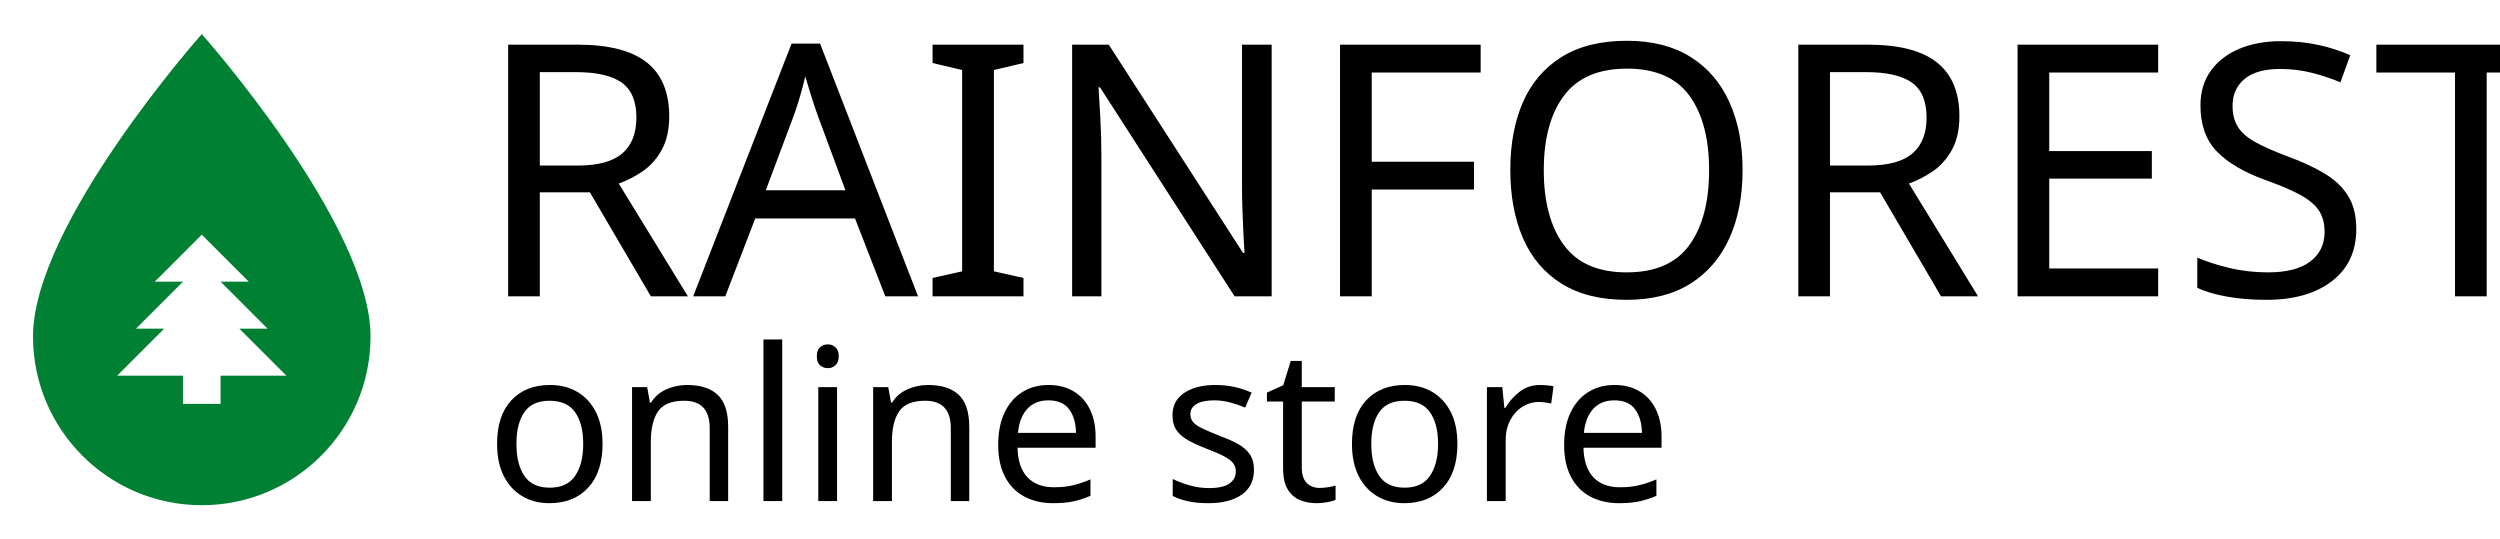
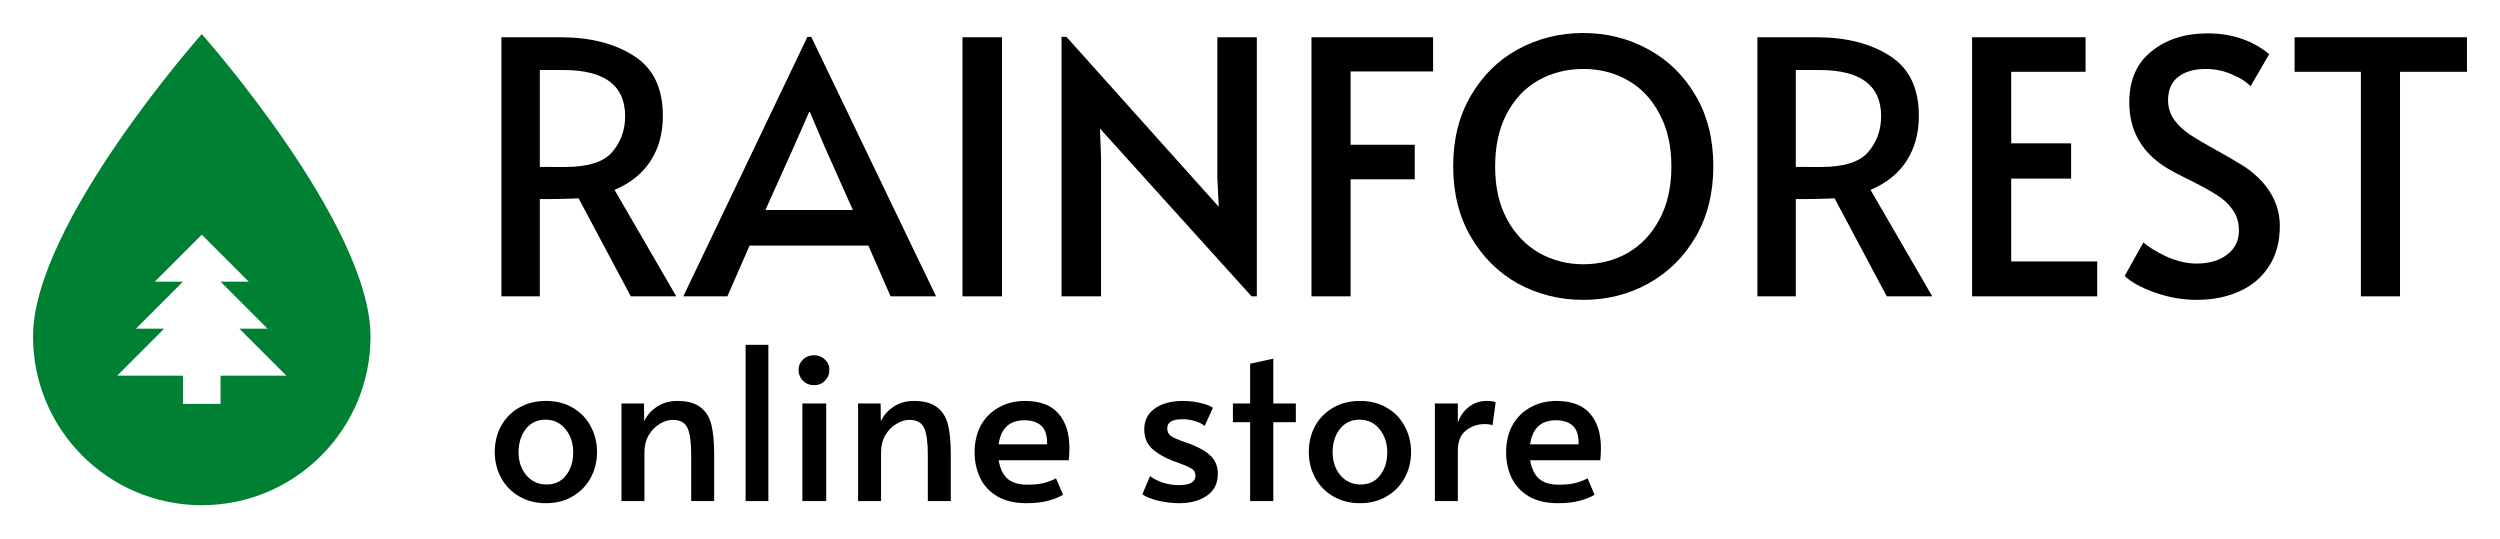
<svg xmlns="http://www.w3.org/2000/svg" width="1817.36" height="391.254" viewBox="0 0 480.843 103.519" version="1.1" id="svg8">
  <defs id="defs2" />
  <g id="layer1" transform="translate(-1.409212,-192.5969)">
    <path style="fill:#008033;stroke-width:5.41" d="m 40.217,199.156 c 0,0 -32.457,36.514 -32.457,58.153 A 32.457,32.457 0 0 0 40.217,289.766 32.457,32.457 0 0 0 72.674,257.309 c 0,-21.638 -32.457,-58.153 -32.457,-58.153 z m 0,38.577 9.04,9.04 h -5.424 l 9.04,9.04 h -5.424 l 9.04,9.04 H 43.832 v 5.424 h -7.232 v -5.424 H 23.945 l 9.04,-9.04 h -5.424 l 9.04,-9.04 h -5.424 z" id="path4518" />
-     <text xml:space="preserve" style="font-style:normal;font-weight:normal;font-size:67.8px;line-height:1.25;font-family:sans-serif;letter-spacing:0px;word-spacing:0px;fill:#000000;fill-opacity:1;stroke:none;stroke-width:1.695" x="92.561" y="249.594" id="text4555">
-       <tspan x="92.561" y="249.594" style="font-style:normal;font-variant:normal;font-weight:normal;font-stretch:normal;font-family:Alata;-inkscape-font-specification:Alata;stroke-width:1.695" id="tspan815">RAINFOREST</tspan>
-     </text>
-     <text xml:space="preserve" style="font-style:normal;font-weight:normal;font-size:40.891px;line-height:1.25;font-family:sans-serif;letter-spacing:0px;word-spacing:0px;fill:#000000;fill-opacity:1;stroke:none;stroke-width:1.022" x="94.77" y="288.973" id="text4555-3">
-       <tspan x="94.77" y="288.973" style="font-style:normal;font-variant:normal;font-weight:normal;font-stretch:normal;font-family:Alata;-inkscape-font-specification:Alata;stroke-width:1.022" id="tspan815-6">online store</tspan>
-     </text>
+     <g aria-label="RAINFOREST" style="font-style:normal;font-weight:normal;font-size:67.8px;line-height:1.25;font-family:sans-serif;letter-spacing:0px;word-spacing:0px;fill:#000000;fill-opacity:1;stroke:none;stroke-width:1.695" id="text4555">
+       <path d="m 122.732,249.594 -10.034,-18.848 q -3.119,0.136 -5.56,0.136 h -1.898 v 18.713 h -7.39 v -49.833 h 11.323 q 8.611,0 14.17,3.593 5.56,3.526 5.56,11.526 0,5.017 -2.373,8.678 -2.305,3.593 -6.916,5.56 l 11.865,20.476 z m -12.679,-24.883 q 6.644,0 9.085,-2.848 2.509,-2.915 2.509,-6.916 0,-8.882 -11.865,-8.882 h -4.543 v 18.645 z" style="font-style:normal;font-variant:normal;font-weight:normal;font-stretch:normal;font-family:Alata;-inkscape-font-specification:Alata;stroke-width:1.695" id="path817" />
+       <path d="m 157.446,199.693 24.001,49.901 h -8.746 l -4.271,-9.763 h -22.849 l -4.271,9.763 h -8.475 l 23.866,-49.901 z m -3.39,21.221 -5.424,12.068 h 16.814 l -5.356,-12.001 -2.915,-6.848 h -0.136 z" style="font-style:normal;font-variant:normal;font-weight:normal;font-stretch:normal;font-family:Alata;-inkscape-font-specification:Alata;stroke-width:1.695" id="path819" />
+       <path d="m 186.532,199.761 h 7.594 v 49.833 h -7.594 z" style="font-style:normal;font-variant:normal;font-weight:normal;font-stretch:normal;font-family:Alata;-inkscape-font-specification:Alata;stroke-width:1.695" id="path821" />
+       <path d="m 212.974,217.321 0.203,5.424 v 26.849 h -7.594 v -49.901 h 0.949 l 29.29,32.68 -0.271,-5.695 v -26.917 h 7.594 v 49.833 h -1.017 z" style="font-style:normal;font-variant:normal;font-weight:normal;font-stretch:normal;font-family:Alata;-inkscape-font-specification:Alata;stroke-width:1.695" id="path823" />
+       <path d="m 253.654,199.761 h 23.391 v 6.577 h -15.865 v 14.102 h 12.34 v 6.644 h -12.34 v 22.51 h -7.526 z" style="font-style:normal;font-variant:normal;font-weight:normal;font-stretch:normal;font-family:Alata;-inkscape-font-specification:Alata;stroke-width:1.695" id="path825" />
+       <path d="m 305.928,250.272 q -6.78,0 -12.543,-3.119 -5.695,-3.187 -9.085,-9.017 -3.39,-5.831 -3.39,-13.56 0,-7.797 3.39,-13.56 3.39,-5.831 9.085,-8.95 5.763,-3.119 12.543,-3.119 6.78,0 12.475,3.119 5.763,3.119 9.153,8.95 3.39,5.763 3.39,13.56 0,7.729 -3.39,13.56 -3.39,5.831 -9.153,9.017 -5.695,3.119 -12.475,3.119 z m 0,-6.848 q 4.678,0 8.543,-2.17 3.865,-2.237 6.102,-6.441 2.305,-4.271 2.305,-10.17 0,-5.966 -2.305,-10.17 -2.237,-4.271 -6.102,-6.441 -3.797,-2.17 -8.543,-2.17 -4.746,0 -8.611,2.17 -3.865,2.17 -6.102,6.441 -2.237,4.204 -2.237,10.17 0,5.899 2.305,10.17 2.305,4.204 6.17,6.441 3.932,2.17 8.475,2.17 z" style="font-style:normal;font-variant:normal;font-weight:normal;font-stretch:normal;font-family:Alata;-inkscape-font-specification:Alata;stroke-width:1.695" id="path827" />
+       <path d="m 364.304,249.594 -10.034,-18.848 q -3.119,0.136 -5.56,0.136 h -1.898 v 18.713 h -7.39 v -49.833 h 11.323 q 8.611,0 14.17,3.593 5.56,3.526 5.56,11.526 0,5.017 -2.373,8.678 -2.305,3.593 -6.916,5.56 l 11.865,20.476 z m -12.679,-24.883 q 6.644,0 9.085,-2.848 2.509,-2.915 2.509,-6.916 0,-8.882 -11.865,-8.882 h -4.543 v 18.645 z" style="font-style:normal;font-variant:normal;font-weight:normal;font-stretch:normal;font-family:Alata;-inkscape-font-specification:Alata;stroke-width:1.695" id="path829" />
+       <path d="m 380.711,199.761 h 21.832 v 6.644 h -14.306 v 13.763 h 11.526 v 6.78 h -11.526 v 15.933 h 16.543 v 6.712 h -24.069 z" style="font-style:normal;font-variant:normal;font-weight:normal;font-stretch:normal;font-family:Alata;-inkscape-font-specification:Alata;stroke-width:1.695" id="path831" />
+       <path d="m 423.9,250.272 q -4.068,0 -8.068,-1.424 -4,-1.424 -5.763,-3.187 l 3.593,-6.441 q 1.424,1.288 4.407,2.712 3.051,1.356 5.831,1.356 3.593,0 5.831,-1.695 2.305,-1.695 2.305,-4.678 0,-2.305 -1.22,-4 -1.22,-1.695 -2.983,-2.78 -1.763,-1.153 -5.017,-2.78 -3.865,-1.898 -5.288,-2.848 -6.577,-4.407 -6.577,-12.204 0,-6.441 4.271,-9.831 4.271,-3.458 10.78,-3.458 6.983,0 11.865,4 l -3.593,6.17 q -1.288,-1.356 -3.661,-2.305 -2.305,-1.017 -4.949,-1.017 -3.39,0 -5.356,1.559 -1.898,1.492 -1.898,4.475 0,2.102 1.22,3.797 1.22,1.627 3.051,2.848 1.898,1.22 5.085,2.983 3.051,1.695 4.678,2.712 1.627,0.949 3.051,2.305 1.966,1.763 3.187,4.204 1.22,2.441 1.22,5.356 0,4.543 -2.102,7.729 -2.034,3.187 -5.695,4.814 -3.593,1.627 -8.204,1.627 z" style="font-style:normal;font-variant:normal;font-weight:normal;font-stretch:normal;font-family:Alata;-inkscape-font-specification:Alata;stroke-width:1.695" id="path833" />
+       <path d="m 455.494,206.405 h -12.746 v -6.644 h 33.154 v 6.644 h -12.882 v 43.189 h -7.526 z" style="font-style:normal;font-variant:normal;font-weight:normal;font-stretch:normal;font-family:Alata;-inkscape-font-specification:Alata;stroke-width:1.695" id="path835" />
+     </g>
+     <g aria-label="online store" style="font-style:normal;font-weight:normal;font-size:40.891px;line-height:1.25;font-family:sans-serif;letter-spacing:0px;word-spacing:0px;fill:#000000;fill-opacity:1;stroke:none;stroke-width:1.022" id="text4555-3">
+       <path d="m 106.424,289.381 q -2.903,0 -5.152,-1.309 -2.249,-1.309 -3.476,-3.558 -1.227,-2.249 -1.227,-4.989 0,-2.699 1.186,-4.948 1.227,-2.249 3.476,-3.558 2.249,-1.309 5.193,-1.309 2.944,0 5.152,1.309 2.249,1.309 3.435,3.558 1.227,2.249 1.227,4.948 0,2.74 -1.227,4.989 -1.227,2.249 -3.476,3.558 -2.208,1.309 -5.111,1.309 z m 0.123,-3.598 q 2.372,0 3.721,-1.758 1.39,-1.758 1.39,-4.416 0,-2.658 -1.472,-4.457 -1.472,-1.84 -3.885,-1.84 -2.331,0 -3.762,1.799 -1.39,1.799 -1.39,4.498 0,2.617 1.513,4.416 1.513,1.758 3.885,1.758 z" style="font-style:normal;font-variant:normal;font-weight:normal;font-stretch:normal;font-family:Alata;-inkscape-font-specification:Alata;stroke-width:1.022" id="path838" />
+       <path d="m 120.94,270.203 h 4.334 l 0.041,3.435 q 0.777,-1.717 2.453,-2.821 1.677,-1.104 3.926,-1.104 2.903,0 4.457,1.227 1.554,1.186 2.085,3.353 0.532,2.167 0.532,5.643 v 9.037 h -4.416 v -8.914 q 0,-3.558 -0.695,-5.111 -0.695,-1.595 -2.862,-1.595 -1.227,0 -2.494,0.777 -1.268,0.736 -2.126,2.167 -0.818,1.431 -0.818,3.353 v 9.323 h -4.416 z" style="font-style:normal;font-variant:normal;font-weight:normal;font-stretch:normal;font-family:Alata;-inkscape-font-specification:Alata;stroke-width:1.022" id="path840" />
+       <path d="m 144.821,258.917 h 4.375 v 30.055 h -4.375 z" style="font-style:normal;font-variant:normal;font-weight:normal;font-stretch:normal;font-family:Alata;-inkscape-font-specification:Alata;stroke-width:1.022" id="path842" />
+       <path d="m 155.739,270.203 h 4.58 v 18.769 h -4.58 z m 2.249,-3.517 q -1.268,0 -2.126,-0.859 -0.859,-0.859 -0.859,-2.126 0,-1.145 0.859,-1.963 0.859,-0.818 2.126,-0.818 1.227,0 2.085,0.818 0.859,0.818 0.859,1.963 0,1.268 -0.859,2.126 -0.818,0.859 -2.085,0.859 z" style="font-style:normal;font-variant:normal;font-weight:normal;font-stretch:normal;font-family:Alata;-inkscape-font-specification:Alata;stroke-width:1.022" id="path844" />
+       <path d="m 166.452,270.203 h 4.334 l 0.041,3.435 q 0.777,-1.717 2.453,-2.821 1.677,-1.104 3.926,-1.104 2.903,0 4.457,1.227 1.554,1.186 2.085,3.353 0.532,2.167 0.532,5.643 v 9.037 h -4.416 v -8.914 q 0,-3.558 -0.695,-5.111 -0.695,-1.595 -2.862,-1.595 -1.227,0 -2.494,0.777 -1.268,0.736 -2.126,2.167 -0.818,1.431 -0.818,3.353 v 9.323 h -4.416 z" style="font-style:normal;font-variant:normal;font-weight:normal;font-stretch:normal;font-family:Alata;-inkscape-font-specification:Alata;stroke-width:1.022" id="path846" />
+       <path d="m 198.838,289.381 q -3.353,0 -5.602,-1.309 -2.249,-1.349 -3.312,-3.558 -1.063,-2.249 -1.063,-4.907 0,-2.985 1.227,-5.234 1.268,-2.249 3.476,-3.435 2.208,-1.227 4.989,-1.227 4.334,0 6.42,2.413 2.126,2.372 2.126,6.706 0,1.104 -0.123,2.29 h -13.494 q 0.45,2.494 1.758,3.598 1.349,1.104 3.721,1.104 1.963,0 3.23,-0.327 1.268,-0.327 2.331,-0.9 l 1.349,3.149 q -1.022,0.654 -2.781,1.145 -1.758,0.491 -4.253,0.491 z m 3.966,-11.327 q 0.041,-2.535 -1.104,-3.558 -1.145,-1.063 -3.271,-1.063 -4.294,0 -4.948,4.621 z" style="font-style:normal;font-variant:normal;font-weight:normal;font-stretch:normal;font-family:Alata;-inkscape-font-specification:Alata;stroke-width:1.022" id="path848" />
+       <path d="m 228.198,289.381 q -1.963,0 -4.089,-0.491 -2.085,-0.532 -2.985,-1.227 l 1.472,-3.476 q 2.453,1.717 5.602,1.717 3.149,0 3.149,-1.84 0,-0.818 -0.654,-1.268 -0.654,-0.45 -2.331,-1.063 l -1.554,-0.572 q -2.453,-0.981 -3.885,-2.331 -1.431,-1.39 -1.431,-3.639 0,-2.576 2.004,-4.007 2.045,-1.472 5.439,-1.472 1.677,0 3.271,0.368 1.636,0.368 2.494,0.941 l -1.595,3.517 q -0.532,-0.532 -1.717,-0.9 -1.145,-0.409 -2.576,-0.409 -2.903,0 -2.903,1.758 0,0.981 0.777,1.513 0.777,0.491 2.535,1.104 0.164,0.041 1.268,0.45 2.617,1.022 3.885,2.331 1.268,1.309 1.268,3.353 0,2.781 -2.126,4.212 -2.085,1.431 -5.316,1.431 z" style="font-style:normal;font-variant:normal;font-weight:normal;font-stretch:normal;font-family:Alata;-inkscape-font-specification:Alata;stroke-width:1.022" id="path850" />
+       <path d="m 241.856,273.802 h -3.312 v -3.598 h 3.312 v -7.647 l 4.457,-0.981 v 8.628 h 4.334 v 3.598 h -4.334 v 15.171 h -4.457 z" style="font-style:normal;font-variant:normal;font-weight:normal;font-stretch:normal;font-family:Alata;-inkscape-font-specification:Alata;stroke-width:1.022" id="path852" />
+       <path d="m 262.996,289.381 q -2.903,0 -5.152,-1.309 -2.249,-1.309 -3.476,-3.558 -1.227,-2.249 -1.227,-4.989 0,-2.699 1.186,-4.948 1.227,-2.249 3.476,-3.558 2.249,-1.309 5.193,-1.309 2.944,0 5.152,1.309 2.249,1.309 3.435,3.558 1.227,2.249 1.227,4.948 0,2.74 -1.227,4.989 -1.227,2.249 -3.476,3.558 -2.208,1.309 -5.111,1.309 z m 0.123,-3.598 q 2.372,0 3.721,-1.758 1.39,-1.758 1.39,-4.416 0,-2.658 -1.472,-4.457 -1.472,-1.84 -3.885,-1.84 -2.331,0 -3.762,1.799 -1.39,1.799 -1.39,4.498 0,2.617 1.513,4.416 1.513,1.758 3.885,1.758 z" style="font-style:normal;font-variant:normal;font-weight:normal;font-stretch:normal;font-family:Alata;-inkscape-font-specification:Alata;stroke-width:1.022" id="path854" />
+       <path d="m 277.39,270.203 h 4.416 v 3.68 q 0.654,-1.881 2.126,-3.026 1.472,-1.145 3.353,-1.145 1.309,0 1.799,0.245 l -0.613,4.457 q -0.368,-0.245 -1.595,-0.245 -1.922,0 -3.517,1.227 -1.554,1.227 -1.554,3.926 v 9.65 h -4.416 z" style="font-style:normal;font-variant:normal;font-weight:normal;font-stretch:normal;font-family:Alata;-inkscape-font-specification:Alata;stroke-width:1.022" id="path856" />
+       <path d="m 301.066,289.381 q -3.353,0 -5.602,-1.309 -2.249,-1.349 -3.312,-3.558 -1.063,-2.249 -1.063,-4.907 0,-2.985 1.227,-5.234 1.268,-2.249 3.476,-3.435 2.208,-1.227 4.989,-1.227 4.334,0 6.42,2.413 2.126,2.372 2.126,6.706 0,1.104 -0.123,2.29 h -13.494 q 0.45,2.494 1.758,3.598 1.349,1.104 3.721,1.104 1.963,0 3.23,-0.327 1.268,-0.327 2.331,-0.9 l 1.349,3.149 q -1.022,0.654 -2.781,1.145 -1.758,0.491 -4.253,0.491 z m 3.966,-11.327 q 0.041,-2.535 -1.104,-3.558 -1.145,-1.063 -3.271,-1.063 -4.294,0 -4.948,4.621 z" style="font-style:normal;font-variant:normal;font-weight:normal;font-stretch:normal;font-family:Alata;-inkscape-font-specification:Alata;stroke-width:1.022" id="path858" />
+     </g>
  </g>
</svg>
